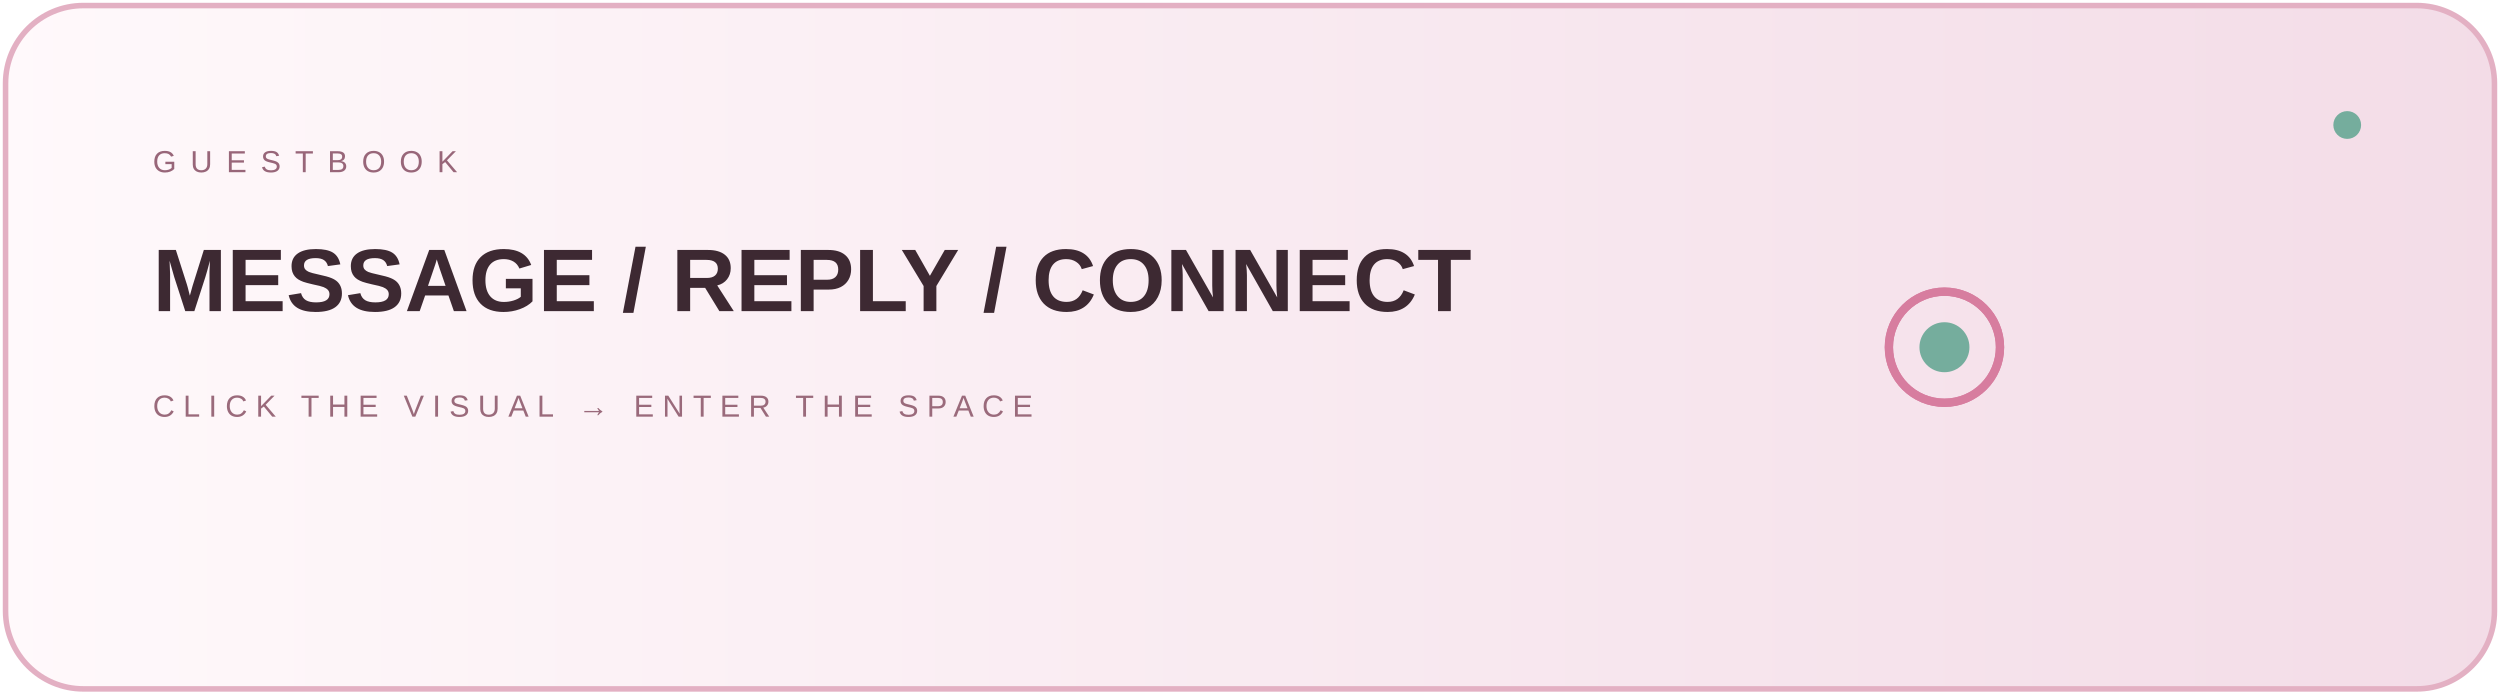
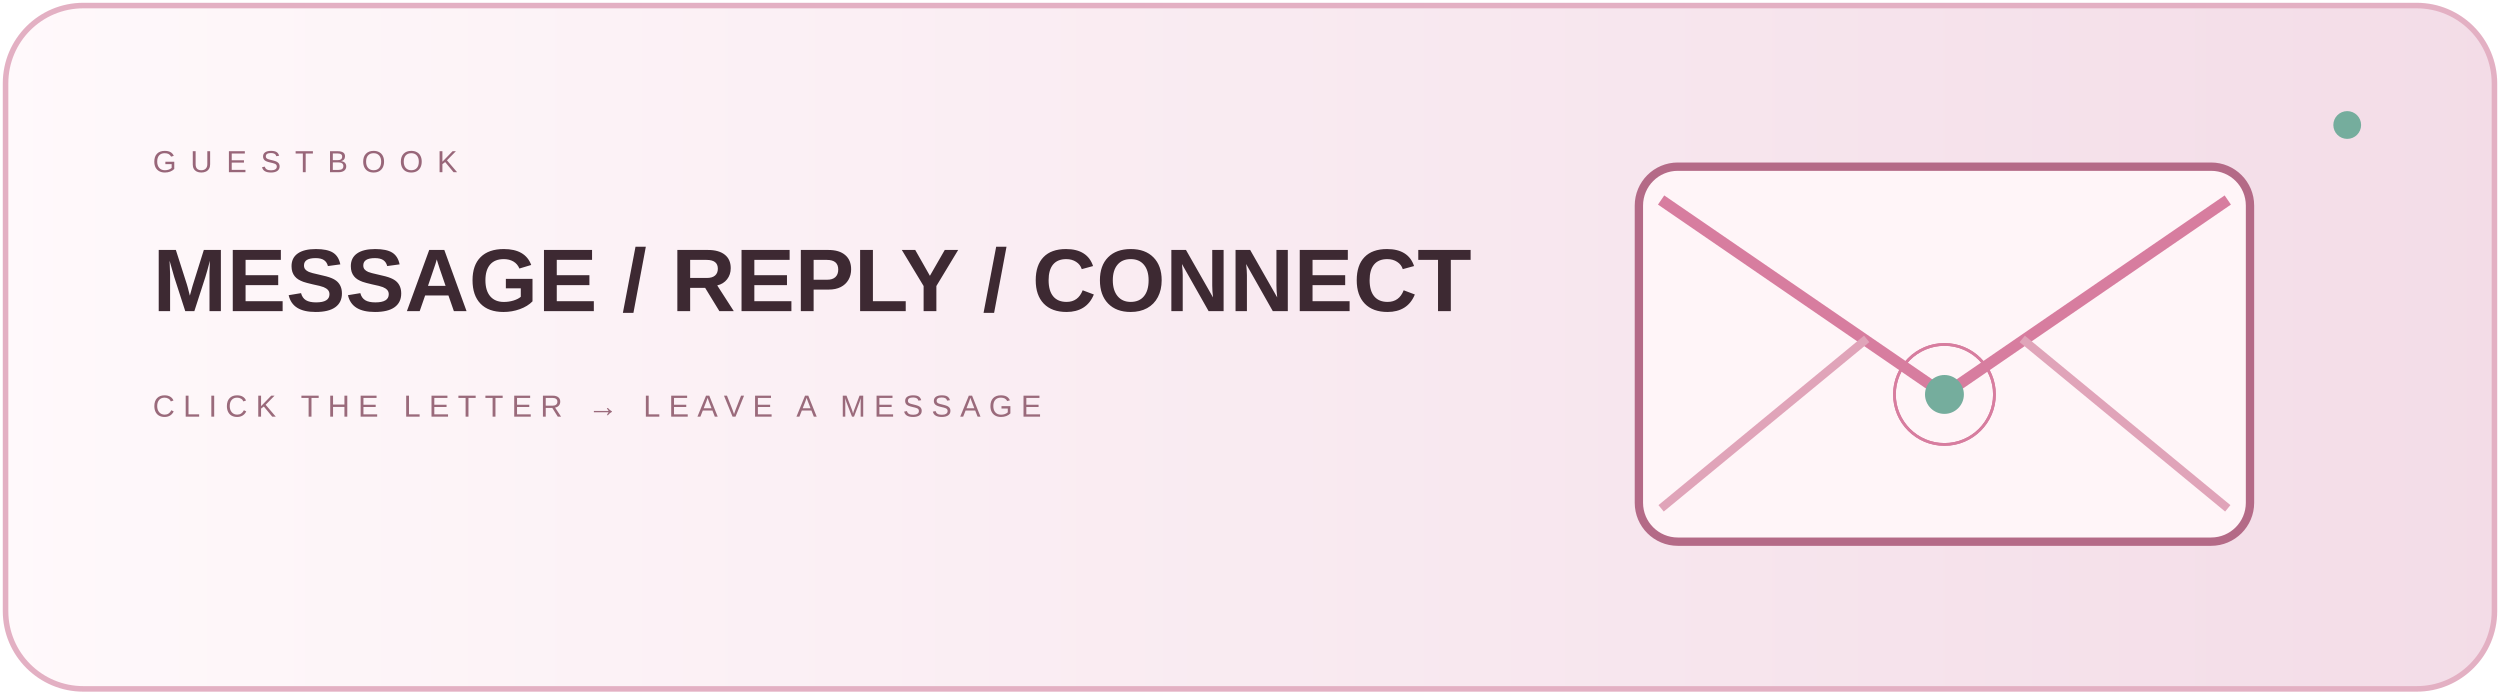
<svg xmlns="http://www.w3.org/2000/svg" viewBox="0 0 900 250">
  <defs>
-     <linearGradient id="g">
+     <linearGradient id="bg">
      <stop stop-color="#fff9fb" />
      <stop offset="1" stop-color="#f3dce7" />
    </linearGradient>
  </defs>
-   <rect x="2" y="2" width="896" height="246" rx="28" fill="url(#g)" stroke="#e3b0c3" stroke-width="2" />
-   <text x="55" y="62" font-family="Arial,sans-serif" font-size="11" letter-spacing="5" fill="#986679">GUESTBOOK</text>
-   <text x="55" y="112" font-family="Arial,sans-serif" font-size="32" font-weight="700" fill="#3d2932">MESSAGE / REPLY / CONNECT</text>
-   <text x="55" y="150" font-family="Arial,sans-serif" font-size="11" letter-spacing="3" fill="#9a6a7b">CLICK THE VISUAL → ENTER THE SPACE</text>
-   <g fill="none" stroke="#d77d9f" stroke-width="3">
-     <circle cx="700" cy="125" r="20">
-       <animate attributeName="r" values="15;100" dur="2s" repeatCount="indefinite" />
-       <animate attributeName="opacity" values="1;0" dur="2s" repeatCount="indefinite" />
+   <rect x="2" y="2" width="896" height="246" rx="28" fill="url(#bg)" stroke="#e3b0c3" stroke-width="2" />
+   <text x="55" y="62" font-family="Arial" font-size="11" letter-spacing="5" fill="#986679">GUESTBOOK</text>
+   <text x="55" y="112" font-family="Arial" font-size="32" font-weight="700" fill="#3d2932">MESSAGE / REPLY / CONNECT</text>
+   <text x="55" y="150" font-family="Arial" font-size="11" letter-spacing="3" fill="#9a6a7b">CLICK THE LETTER → LEAVE A MESSAGE</text>
+   <g transform="translate(590 60)">
+     <rect x="0" y="0" width="220" height="135" rx="14" fill="#fff5f8" stroke="#b46a87" stroke-width="3" />
+     <path d="M8 12L110 82L212 12" fill="none" stroke="#d77d9f" stroke-width="4" />
+     <path d="M8 123L82 62M212 123L138 62" fill="none" stroke="#e0a4b9" stroke-width="3" />
+     <circle cx="110" cy="82" r="7" fill="#75ad9d">
+       <animate attributeName="r" values="6;12;6" dur="1.6s" repeatCount="indefinite" />
    </circle>
-     <circle cx="700" cy="125" r="20">
-       <animate attributeName="r" values="15;100" dur="2s" begin="1s" repeatCount="indefinite" />
-       <animate attributeName="opacity" values="1;0" dur="2s" begin="1s" repeatCount="indefinite" />
-     </circle>
+     <g fill="none" stroke="#d77d9f">
+       <circle cx="110" cy="82" r="18">
+         <animate attributeName="r" values="12;65" dur="2.2s" repeatCount="indefinite" />
+         <animate attributeName="opacity" values=".7;0" dur="2.2s" repeatCount="indefinite" />
+       </circle>
+       <circle cx="110" cy="82" r="18">
+         <animate attributeName="r" values="12;65" begin="1.1s" dur="2.2s" repeatCount="indefinite" />
+         <animate attributeName="opacity" values=".7;0" begin="1.1s" dur="2.2s" repeatCount="indefinite" />
+       </circle>
+     </g>
  </g>
-   <circle cx="700" cy="125" r="9" fill="#75ad9d" />
  <circle cx="845" cy="45" r="5" fill="#75ad9d">
    <animate attributeName="r" values="4;9;4" dur="1.8s" repeatCount="indefinite" />
  </circle>
</svg>
